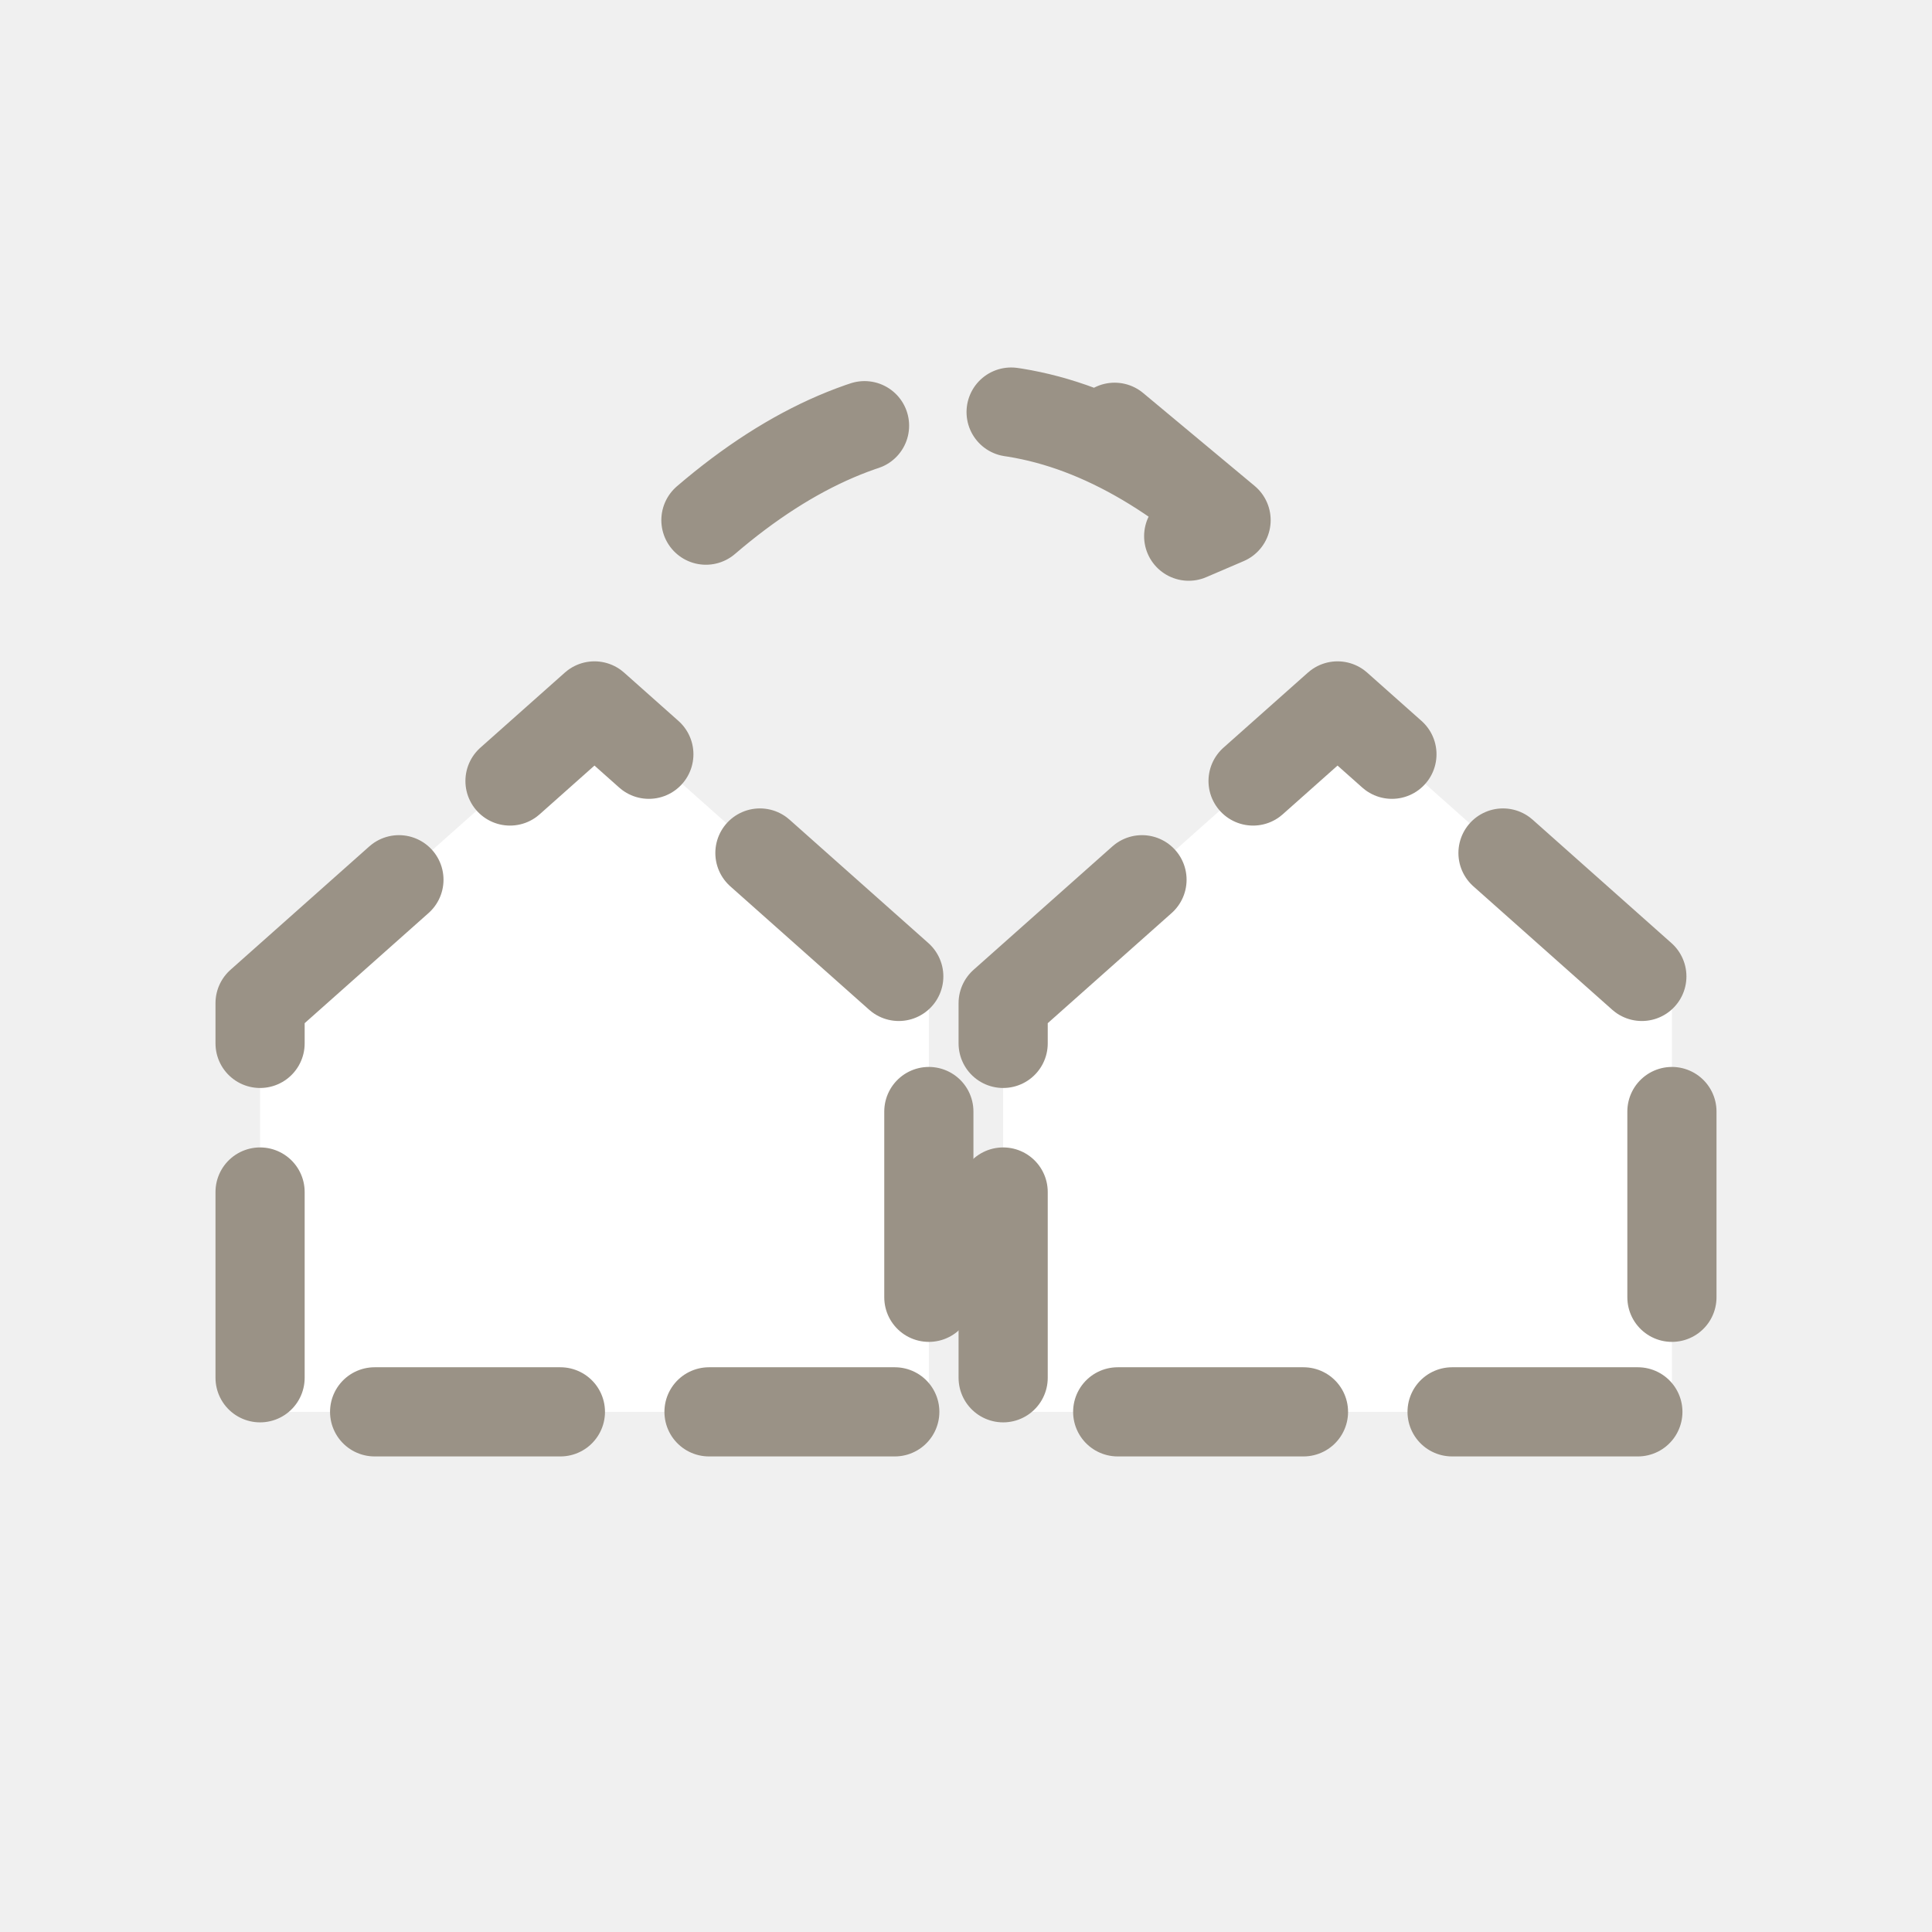
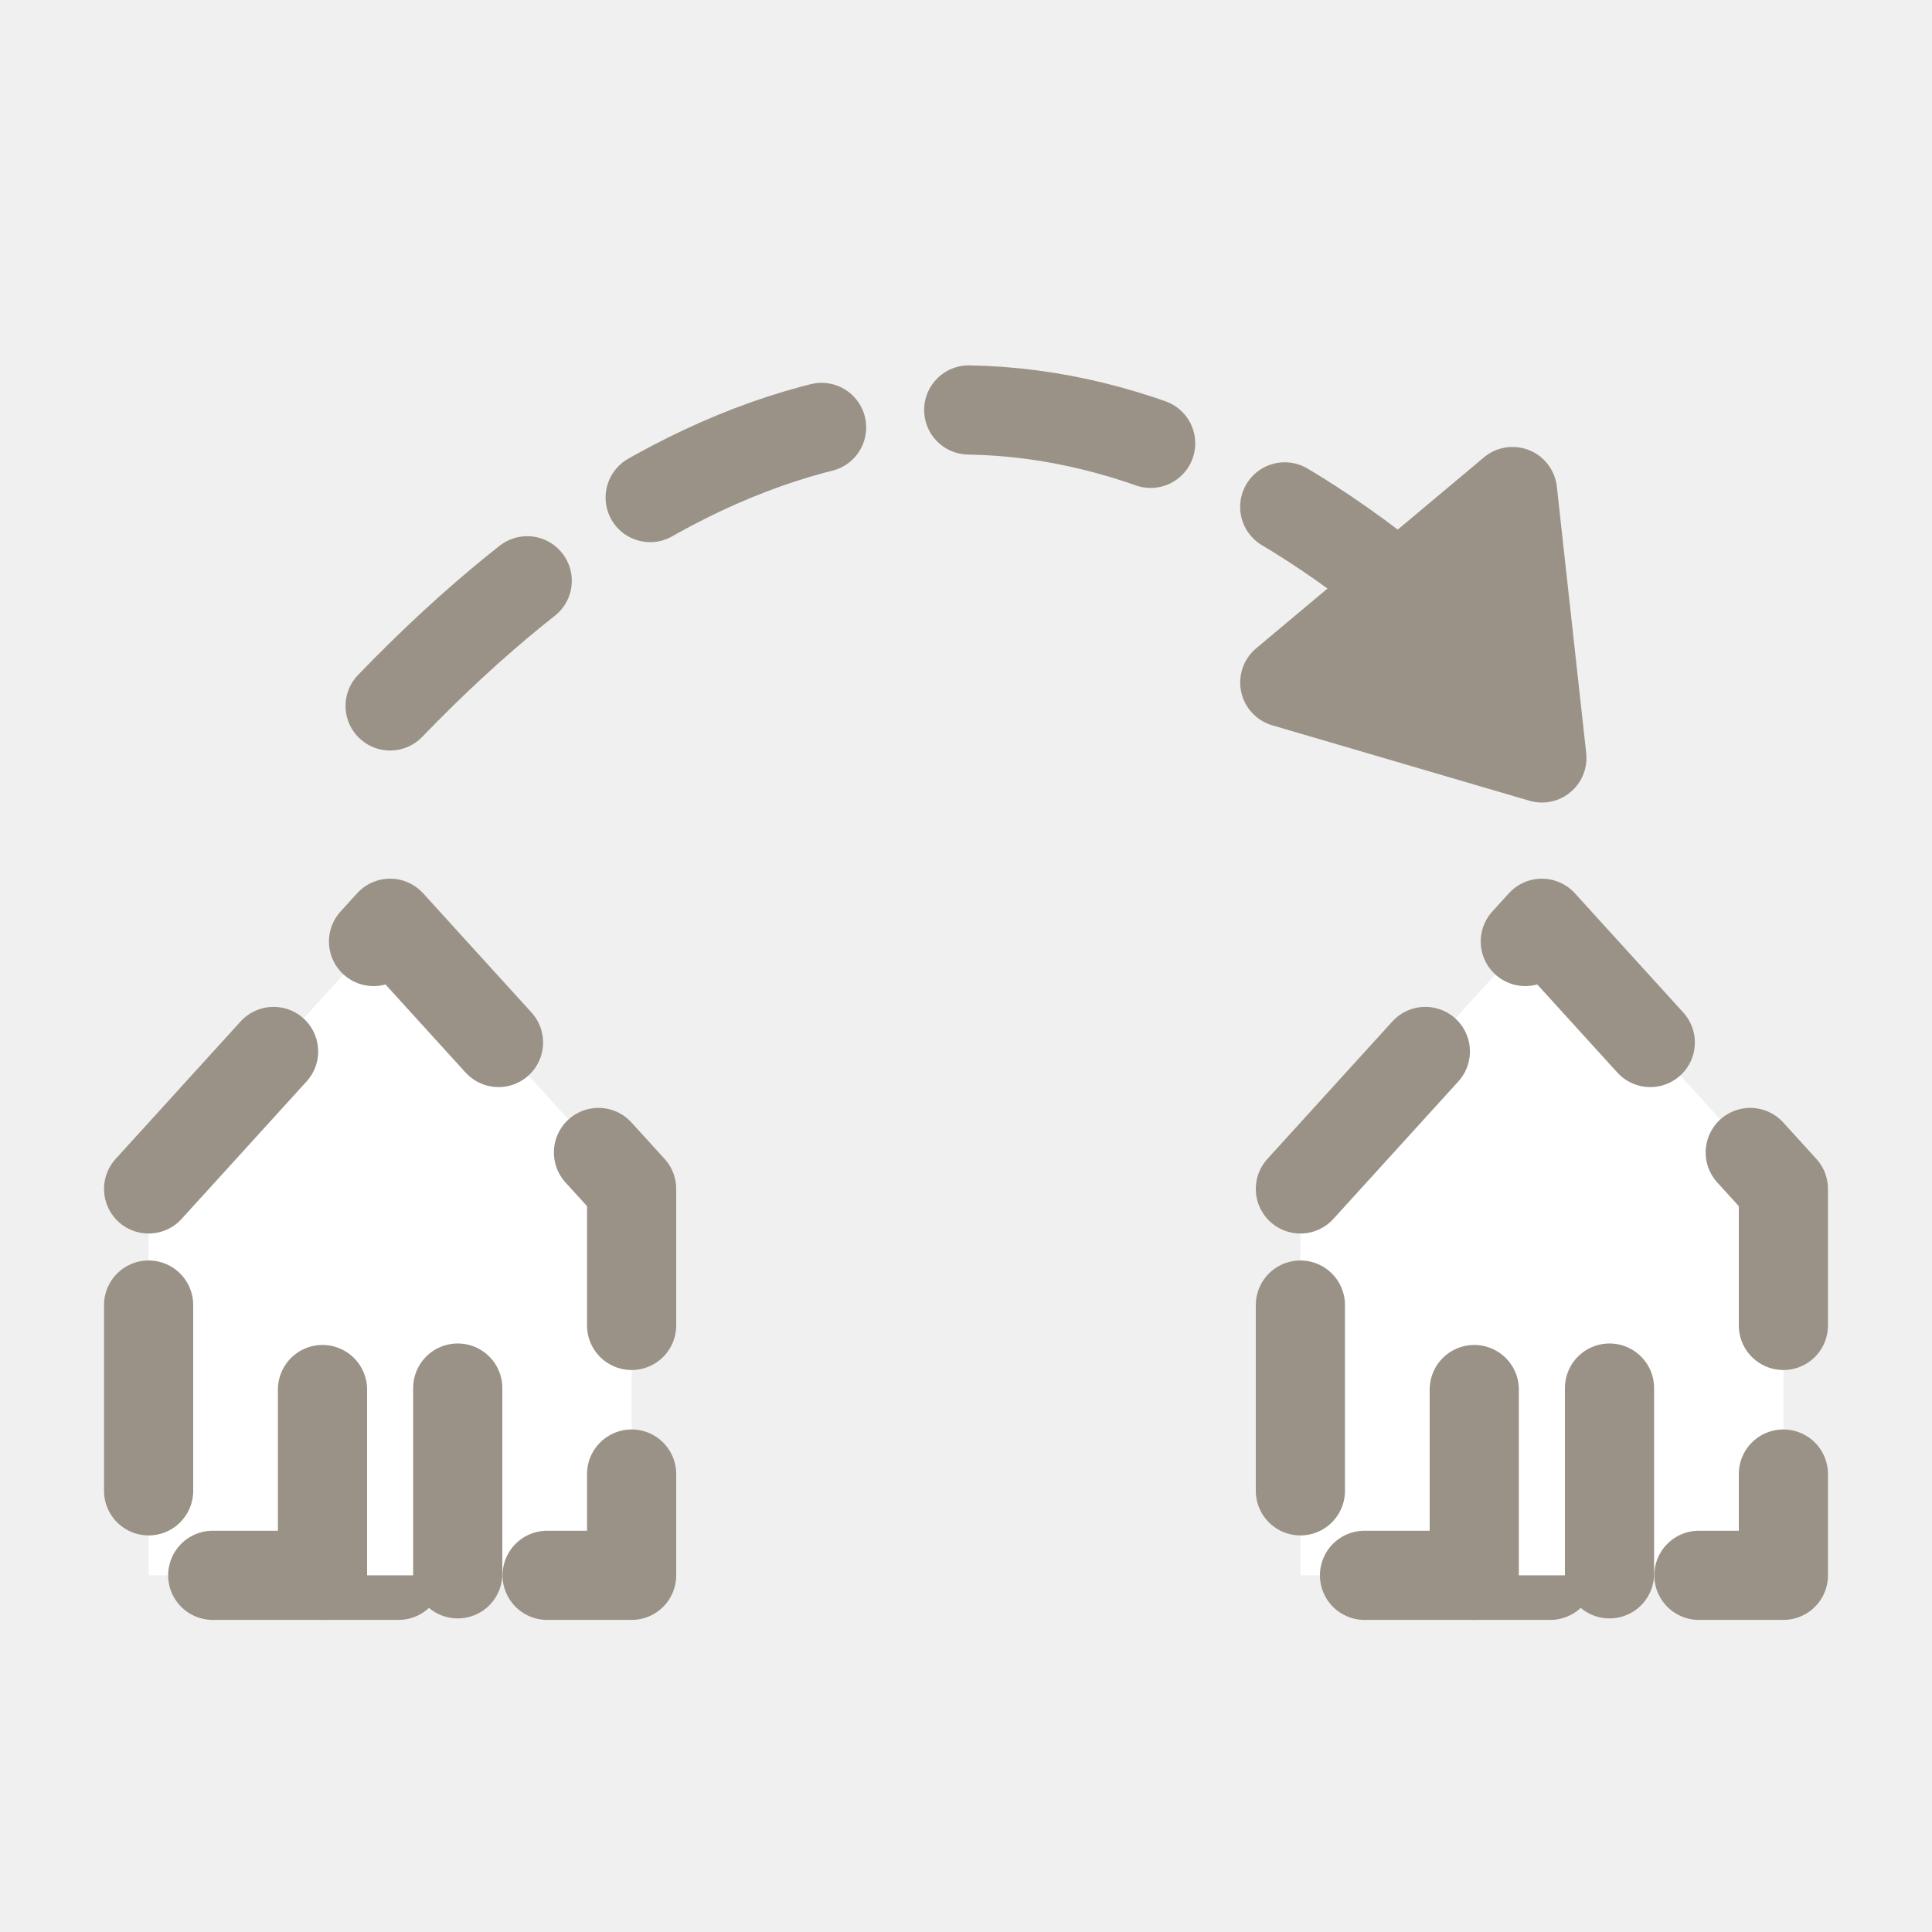
<svg xmlns="http://www.w3.org/2000/svg" viewBox="-2 -2 52 52" width="104" height="104" stroke-linecap="round" stroke-linejoin="round">
-   <path d="M5 25 L14 17 L23 25 V36 H5 Z" fill="#FFFFFF" stroke="#9A9286" stroke-width="2.4" stroke-dasharray="5 4" />
-   <path d="M25 25 L34 17 L43 25 V36 H25 Z" fill="#FFFFFF" stroke="#9A9286" stroke-width="2.4" stroke-dasharray="5 4" />
-   <path d="M17 12 Q24 6 31 12 M28 9.5 L31 12 L27.5 13.5" fill="none" stroke="#9A9286" stroke-width="2.4" stroke-dasharray="5 4" />
+   <path d="M2 30 L8.5 22.85 L15 30 V40.4 H2 Z" fill="#FFFFFF" stroke="#9A9286" stroke-width="2.4" stroke-dasharray="5 4" />
+   <path d="M6.68 40.4 V35.2 H10.32 V40.4" fill="#FFFFFF" stroke="#9A9286" stroke-width="2.4" stroke-dasharray="5 4" />
+   <path d="M33 30 L39.5 22.85 L46 30 V40.4 H33 Z" fill="#FFFFFF" stroke="#9A9286" stroke-width="2.4" stroke-dasharray="5 4" />
+   <path d="M37.68 40.4 V35.2 H41.32 V40.4" fill="#FFFFFF" stroke="#9A9286" stroke-width="2.4" stroke-dasharray="5 4" />
+   <path d="M8.5 17 Q22 3 35.4 13.6" fill="none" stroke="#9A9286" stroke-width="2.4" stroke-dasharray="5 4" />
+   <path d="M39.50 18.40 L32.58 16.37 L38.71 11.23 Z" fill="#9A9286" stroke="#9A9286" stroke-width="2.4" />
</svg>
